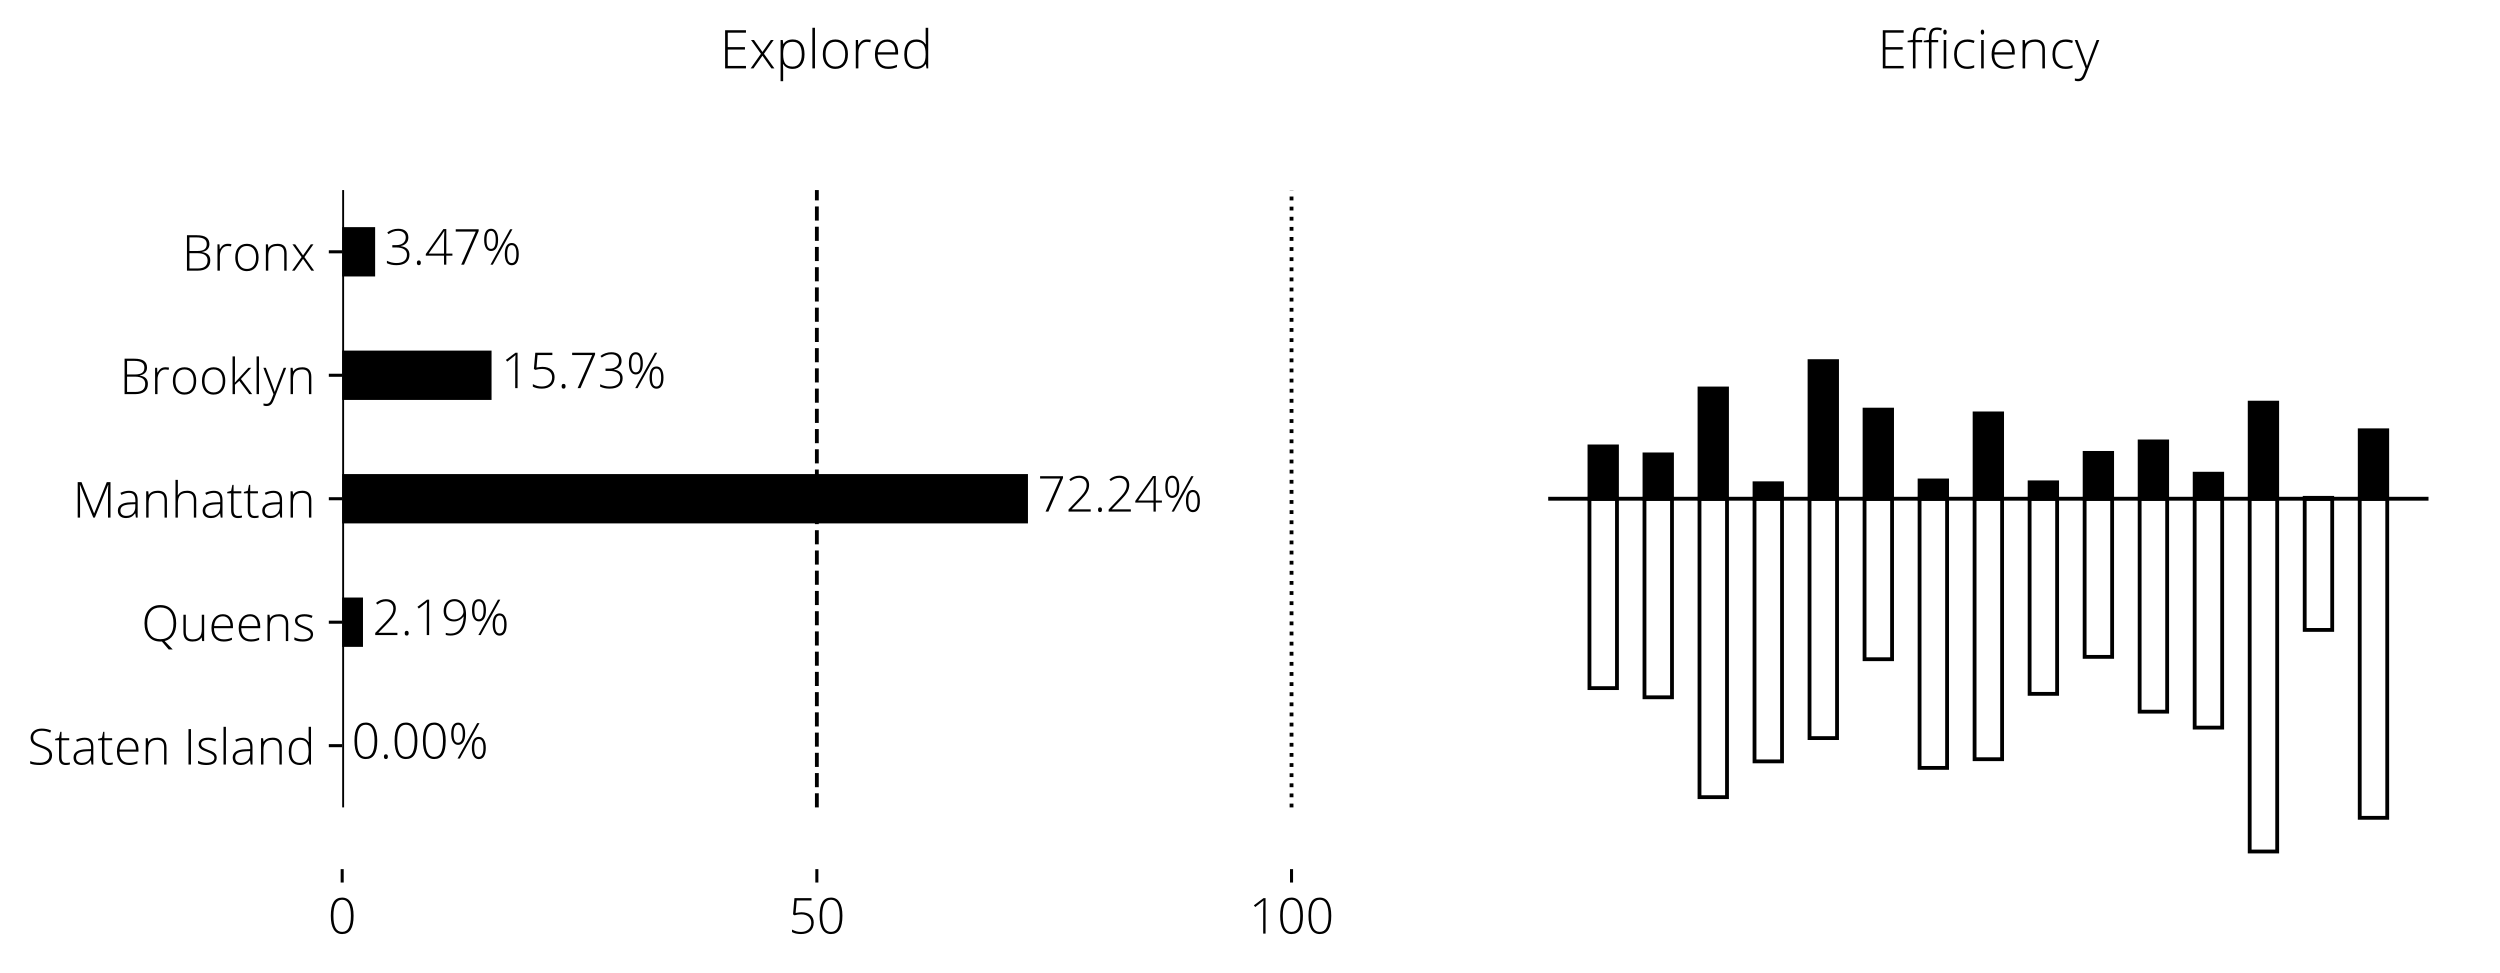
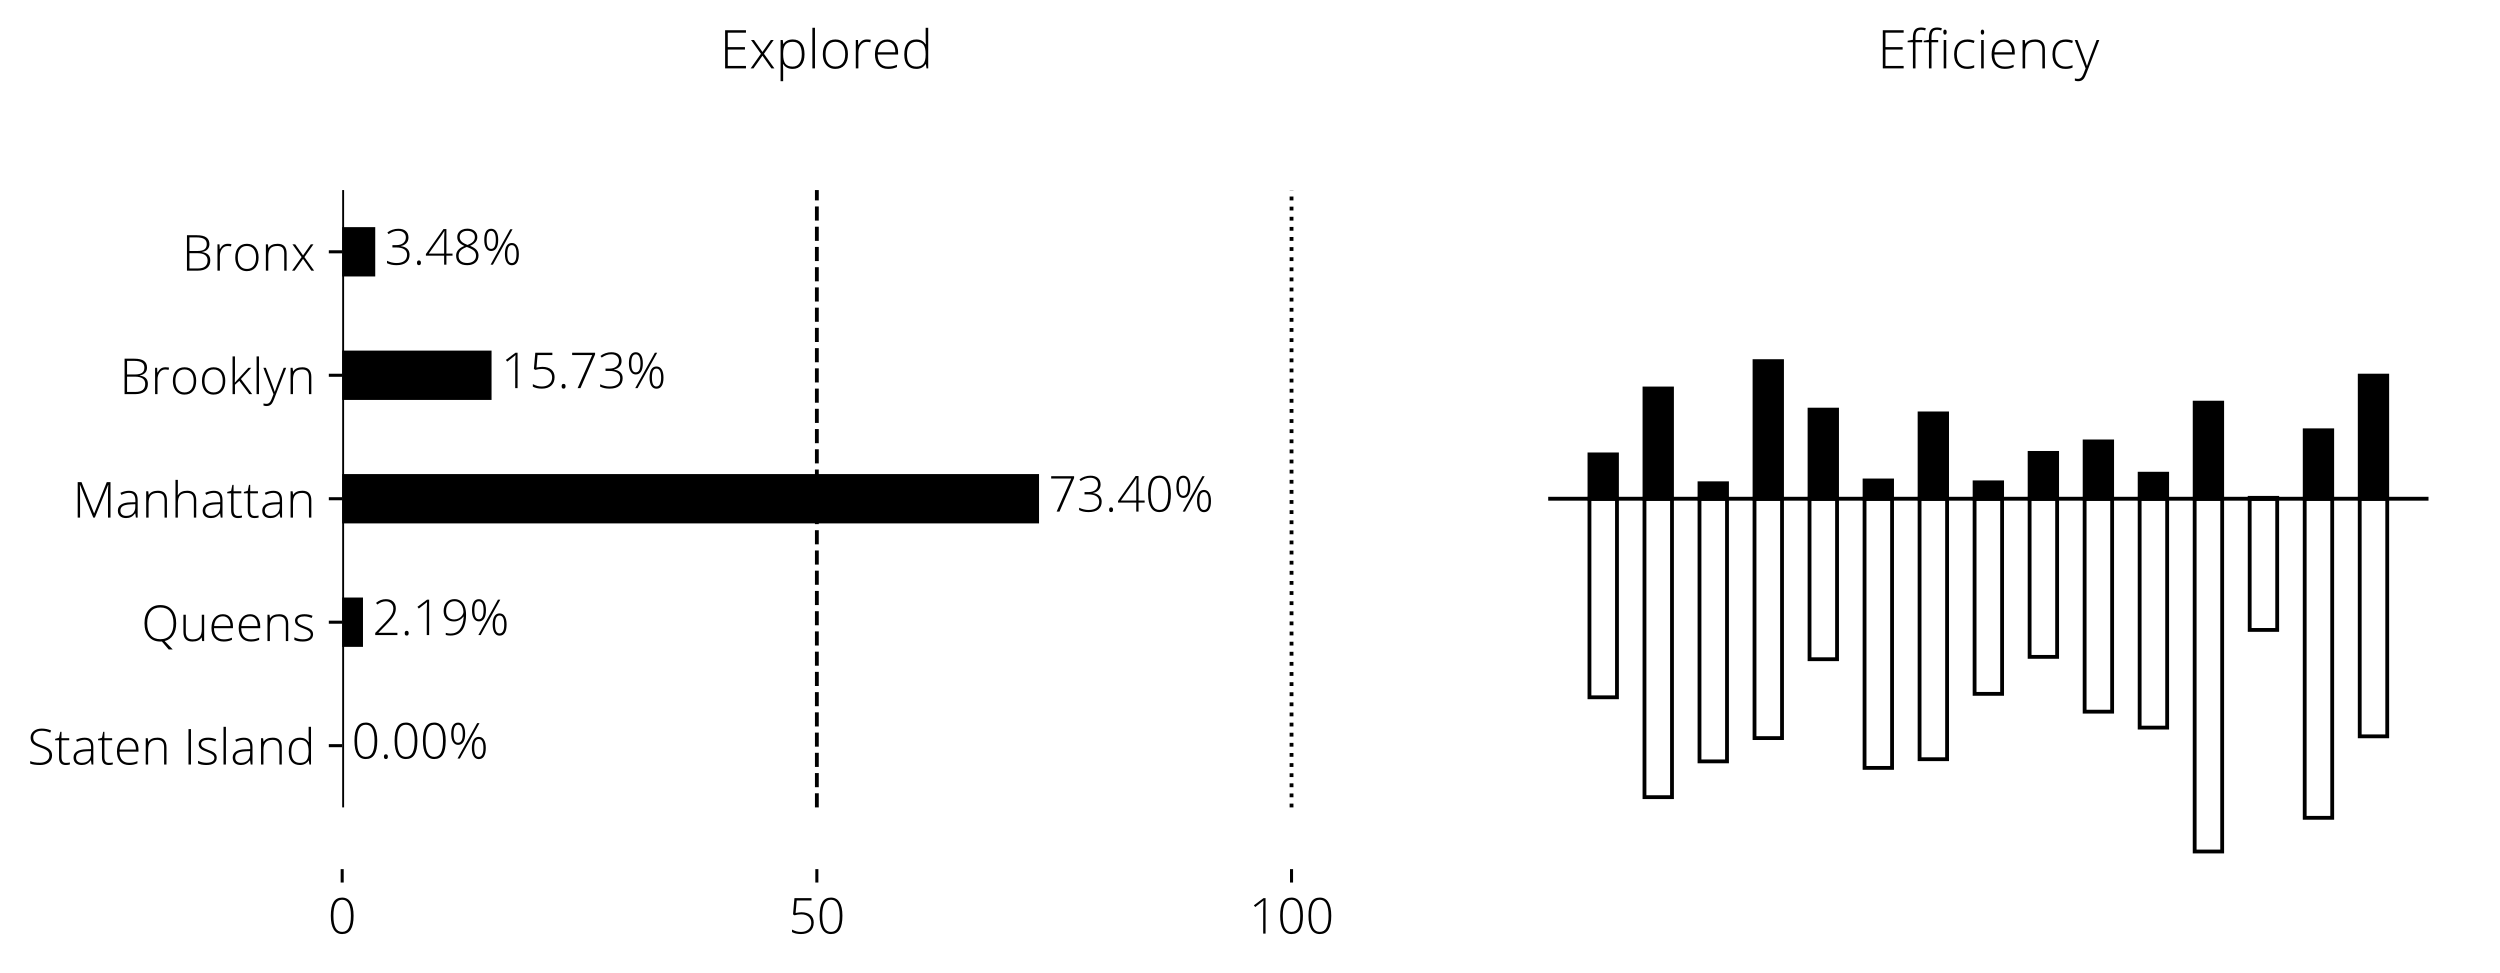
<svg xmlns="http://www.w3.org/2000/svg" xmlns:xlink="http://www.w3.org/1999/xlink" width="654.828pt" height="254.856pt" viewBox="0 0 654.828 254.856" version="1.1">
  <defs>
    <style type="text/css">*{stroke-linejoin: round; stroke-linecap: butt}</style>
  </defs>
  <g id="figure_1">
    <g id="patch_1">
      <path d="M 0 254.856  L 654.828 254.856  L 654.828 0  L 0 0  z " style="fill: #ffffff" />
    </g>
    <g id="axes_1">
      <g id="patch_2">
        <path d="M 89.628 227.654  L 343.265 227.654  L 343.265 33.614  L 89.628 33.614  L 89.628 227.654  z " style="fill: none" />
      </g>
      <g id="patch_3">
-         <path d="M 89.628 201.782  L 89.628 201.782  L 89.628 188.846  L 89.628 188.846  z " clip-path="url(#p570cd43392)" />
+         <path d="M 89.628 201.782  L 89.628 201.782  L 89.628 188.846  L 89.628 188.846  z " clip-path="url(#p936703fb8e)" />
      </g>
      <g id="patch_4">
-         <path d="M 89.628 169.442  L 95.077 169.442  L 95.077 156.506  L 89.628 156.506  z " clip-path="url(#p570cd43392)" />
+         <path d="M 89.628 169.442  L 95.077 169.442  L 95.077 156.506  L 89.628 156.506  z " clip-path="url(#p936703fb8e)" />
      </g>
      <g id="patch_5">
-         <path d="M 89.628 137.102  L 269.254 137.102  L 269.254 124.166  L 89.628 124.166  z " clip-path="url(#p570cd43392)" />
+         <path d="M 89.628 137.102  L 272.156 137.102  L 272.156 124.166  L 89.628 124.166  z " clip-path="url(#p936703fb8e)" />
      </g>
      <g id="patch_6">
-         <path d="M 89.628 104.762  L 128.753 104.762  L 128.753 91.826  L 89.628 91.826  z " clip-path="url(#p570cd43392)" />
+         <path d="M 89.628 104.762  L 128.753 104.762  L 128.753 91.826  L 89.628 91.826  z " clip-path="url(#p936703fb8e)" />
      </g>
      <g id="patch_7">
-         <path d="M 89.628 72.422  L 98.26 72.422  L 98.26 59.486  L 89.628 59.486  z " clip-path="url(#p570cd43392)" />
+         <path d="M 89.628 72.422  L 98.287 72.422  L 98.287 59.486  L 89.628 59.486  z " clip-path="url(#p936703fb8e)" />
      </g>
      <g id="matplotlib.axis_1">
        <g id="xtick_1">
          <g id="line2d_1">
            <defs>
-               <path id="mfac3861822" d="M 0 0  L 0 3.5  " style="stroke: #000000; stroke-width: 0.8" />
+               <path id="md7130a89a3" d="M 0 0  L 0 3.5  " style="stroke: #000000; stroke-width: 0.8" />
            </defs>
            <g>
-               <use xlink:href="#mfac3861822" x="89.628" y="227.654" style="stroke: #000000; stroke-width: 0.8" />
+               <use xlink:href="#md7130a89a3" x="89.628" y="227.654" style="stroke: #000000; stroke-width: 0.8" />
            </g>
          </g>
          <g id="text_1">
            <g transform="translate(85.91836 244.5322)scale(0.13 -0.13)">
              <defs>
                <path id="OpenSans-Light-30" d="M 3297 2297  Q 3297 1094 2930 515  Q 2563 -63 1819 -63  Q 1103 -63 731 532  Q 359 1128 359 2297  Q 359 3491 720 4066  Q 1081 4641 1819 4641  Q 2541 4641 2919 4045  Q 3297 3450 3297 2297  z M 697 2297  Q 697 1234 975 726  Q 1253 219 1819 219  Q 2409 219 2679 744  Q 2950 1269 2950 2297  Q 2950 3309 2679 3834  Q 2409 4359 1819 4359  Q 1228 4359 962 3834  Q 697 3309 697 2297  z " transform="scale(0.015625)" />
              </defs>
              <use xlink:href="#OpenSans-Light-30" />
            </g>
          </g>
        </g>
        <g id="xtick_2">
          <g id="line2d_2">
            <g>
-               <use xlink:href="#mfac3861822" x="213.96" y="227.654" style="stroke: #000000; stroke-width: 0.8" />
+               <use xlink:href="#md7130a89a3" x="213.96" y="227.654" style="stroke: #000000; stroke-width: 0.8" />
            </g>
          </g>
          <g id="text_2">
            <g transform="translate(206.5398 244.5322)scale(0.13 -0.13)">
              <defs>
                <path id="OpenSans-Light-35" d="M 1678 2747  Q 2409 2747 2829 2394  Q 3250 2041 3250 1422  Q 3250 719 2812 328  Q 2375 -63 1606 -63  Q 1266 -63 959 4  Q 653 72 447 197  L 447 519  Q 784 347 1046 280  Q 1309 213 1606 213  Q 2206 213 2568 530  Q 2931 847 2931 1388  Q 2931 1897 2578 2187  Q 2225 2478 1619 2478  Q 1213 2478 769 2356  L 581 2478  L 763 4569  L 2963 4569  L 2963 4269  L 1056 4269  L 916 2656  Q 1403 2747 1678 2747  z " transform="scale(0.015625)" />
              </defs>
              <use xlink:href="#OpenSans-Light-35" />
              <use xlink:href="#OpenSans-Light-30" x="57.08" />
            </g>
          </g>
        </g>
        <g id="xtick_3">
          <g id="line2d_3">
            <g>
-               <use xlink:href="#mfac3861822" x="338.292" y="227.654" style="stroke: #000000; stroke-width: 0.8" />
+               <use xlink:href="#md7130a89a3" x="338.292" y="227.654" style="stroke: #000000; stroke-width: 0.8" />
            </g>
          </g>
          <g id="text_3">
            <g transform="translate(327.1613 244.5322)scale(0.13 -0.13)">
              <defs>
                <path id="OpenSans-Light-31" d="M 2131 0  L 1825 0  L 1825 3328  Q 1825 3781 1863 4269  Q 1816 4222 1766 4178  Q 1716 4134 800 3419  L 622 3641  L 1863 4569  L 2131 4569  L 2131 0  z " transform="scale(0.015625)" />
              </defs>
              <use xlink:href="#OpenSans-Light-31" />
              <use xlink:href="#OpenSans-Light-30" x="57.08" />
              <use xlink:href="#OpenSans-Light-30" x="114.16" />
            </g>
          </g>
        </g>
      </g>
      <g id="matplotlib.axis_2">
        <g id="ytick_1">
          <g id="line2d_4">
            <defs>
-               <path id="m871dc293f9" d="M 0 0  L -3.5 0  " style="stroke: #000000; stroke-width: 0.8" />
+               <path id="me24ef4e406" d="M 0 0  L -3.5 0  " style="stroke: #000000; stroke-width: 0.8" />
            </defs>
            <g>
-               <use xlink:href="#m871dc293f9" x="89.628" y="195.314" style="stroke: #000000; stroke-width: 0.8" />
+               <use xlink:href="#me24ef4e406" x="89.628" y="195.314" style="stroke: #000000; stroke-width: 0.8" />
            </g>
          </g>
          <g id="text_4">
            <g transform="translate(7.2 200.2532)scale(0.13 -0.13)">
              <defs>
                <path id="OpenSans-Light-53" d="M 3169 1178  Q 3169 606 2748 271  Q 2328 -63 1631 -63  Q 794 -63 347 122  L 347 441  Q 841 231 1606 231  Q 2169 231 2498 489  Q 2828 747 2828 1166  Q 2828 1425 2718 1595  Q 2609 1766 2362 1906  Q 2116 2047 1638 2209  Q 938 2450 670 2729  Q 403 3009 403 3475  Q 403 3988 804 4311  Q 1206 4634 1838 4634  Q 2481 4634 3047 4391  L 2931 4116  Q 2363 4353 1844 4353  Q 1338 4353 1038 4118  Q 738 3884 738 3481  Q 738 3228 830 3065  Q 922 2903 1131 2773  Q 1341 2644 1850 2463  Q 2384 2278 2653 2104  Q 2922 1931 3045 1711  Q 3169 1491 3169 1178  z " transform="scale(0.015625)" />
                <path id="OpenSans-Light-74" d="M 1466 213  Q 1759 213 1978 263  L 1978 13  Q 1753 -63 1459 -63  Q 1009 -63 795 178  Q 581 419 581 934  L 581 3128  L 78 3128  L 78 3309  L 581 3450  L 738 4219  L 897 4219  L 897 3397  L 1894 3397  L 1894 3128  L 897 3128  L 897 978  Q 897 588 1034 400  Q 1172 213 1466 213  z " transform="scale(0.015625)" />
                <path id="OpenSans-Light-61" d="M 2631 0  L 2553 538  L 2528 538  Q 2272 209 2001 73  Q 1731 -63 1363 -63  Q 863 -63 584 193  Q 306 450 306 903  Q 306 1400 720 1675  Q 1134 1950 1919 1966  L 2566 1984  L 2566 2209  Q 2566 2694 2369 2941  Q 2172 3188 1734 3188  Q 1263 3188 756 2925  L 641 3194  Q 1200 3456 1747 3456  Q 2306 3456 2582 3165  Q 2859 2875 2859 2259  L 2859 0  L 2631 0  z M 1381 219  Q 1925 219 2239 530  Q 2553 841 2553 1394  L 2553 1728  L 1959 1703  Q 1244 1669 939 1480  Q 634 1291 634 891  Q 634 572 829 395  Q 1025 219 1381 219  z " transform="scale(0.015625)" />
                <path id="OpenSans-Light-65" d="M 1941 -63  Q 1200 -63 786 393  Q 372 850 372 1672  Q 372 2484 772 2973  Q 1172 3463 1850 3463  Q 2450 3463 2797 3044  Q 3144 2625 3144 1906  L 3144 1656  L 697 1656  Q 703 956 1023 587  Q 1344 219 1941 219  Q 2231 219 2451 259  Q 2672 300 3009 434  L 3009 153  Q 2722 28 2478 -17  Q 2234 -63 1941 -63  z M 1850 3188  Q 1359 3188 1062 2864  Q 766 2541 716 1931  L 2816 1931  Q 2816 2522 2559 2855  Q 2303 3188 1850 3188  z " transform="scale(0.015625)" />
                <path id="OpenSans-Light-6e" d="M 2938 0  L 2938 2203  Q 2938 2716 2722 2948  Q 2506 3181 2053 3181  Q 1444 3181 1161 2873  Q 878 2566 878 1875  L 878 0  L 569 0  L 569 3397  L 831 3397  L 891 2931  L 909 2931  Q 1241 3463 2088 3463  Q 3244 3463 3244 2222  L 3244 0  L 2938 0  z " transform="scale(0.015625)" />
                <path id="OpenSans-Light-20" transform="scale(0.015625)" />
                <path id="OpenSans-Light-49" d="M 647 0  L 647 4569  L 966 4569  L 966 0  L 647 0  z " transform="scale(0.015625)" />
                <path id="OpenSans-Light-73" d="M 2675 884  Q 2675 428 2328 182  Q 1981 -63 1344 -63  Q 663 -63 263 147  L 263 481  Q 775 225 1344 225  Q 1847 225 2108 392  Q 2369 559 2369 838  Q 2369 1094 2161 1269  Q 1953 1444 1478 1613  Q 969 1797 762 1930  Q 556 2063 451 2230  Q 347 2397 347 2638  Q 347 3019 667 3241  Q 988 3463 1563 3463  Q 2113 3463 2606 3256  L 2491 2975  Q 1991 3181 1563 3181  Q 1147 3181 903 3043  Q 659 2906 659 2663  Q 659 2397 848 2237  Q 1038 2078 1588 1881  Q 2047 1716 2256 1583  Q 2466 1450 2570 1281  Q 2675 1113 2675 884  z " transform="scale(0.015625)" />
                <path id="OpenSans-Light-6c" d="M 878 0  L 569 0  L 569 4863  L 878 4863  L 878 0  z " transform="scale(0.015625)" />
                <path id="OpenSans-Light-64" d="M 1813 3463  Q 2181 3463 2450 3328  Q 2719 3194 2931 2869  L 2950 2869  Q 2931 3263 2931 3641  L 2931 4863  L 3238 4863  L 3238 0  L 3034 0  L 2956 519  L 2931 519  Q 2544 -63 1819 -63  Q 1116 -63 744 375  Q 372 813 372 1650  Q 372 2531 740 2997  Q 1109 3463 1813 3463  z M 1813 3181  Q 1256 3181 976 2790  Q 697 2400 697 1656  Q 697 213 1819 213  Q 2394 213 2662 547  Q 2931 881 2931 1650  L 2931 1703  Q 2931 2491 2667 2836  Q 2403 3181 1813 3181  z " transform="scale(0.015625)" />
              </defs>
              <use xlink:href="#OpenSans-Light-53" />
              <use xlink:href="#OpenSans-Light-74" x="54.492" />
              <use xlink:href="#OpenSans-Light-61" x="87.988" />
              <use xlink:href="#OpenSans-Light-74" x="140.967" />
              <use xlink:href="#OpenSans-Light-65" x="174.463" />
              <use xlink:href="#OpenSans-Light-6e" x="229.346" />
              <use xlink:href="#OpenSans-Light-20" x="288.33" />
              <use xlink:href="#OpenSans-Light-49" x="314.307" />
              <use xlink:href="#OpenSans-Light-73" x="339.502" />
              <use xlink:href="#OpenSans-Light-6c" x="386.084" />
              <use xlink:href="#OpenSans-Light-61" x="408.691" />
              <use xlink:href="#OpenSans-Light-6e" x="461.67" />
              <use xlink:href="#OpenSans-Light-64" x="520.654" />
            </g>
          </g>
        </g>
        <g id="ytick_2">
          <g id="line2d_5">
            <g>
-               <use xlink:href="#m871dc293f9" x="89.628" y="162.974" style="stroke: #000000; stroke-width: 0.8" />
+               <use xlink:href="#me24ef4e406" x="89.628" y="162.974" style="stroke: #000000; stroke-width: 0.8" />
            </g>
          </g>
          <g id="text_5">
            <g transform="translate(37.03094 167.9132)scale(0.13 -0.13)">
              <defs>
                <path id="OpenSans-Light-51" d="M 4488 2291  Q 4488 1372 4094 770  Q 3700 169 3003 0  L 4044 -1088  L 3525 -1088  L 2644 -56  L 2541 -63  L 2444 -63  Q 1491 -63 947 570  Q 403 1203 403 2297  Q 403 3388 951 4014  Q 1500 4641 2450 4641  Q 3406 4641 3947 4011  Q 4488 3381 4488 2291  z M 750 2291  Q 750 1309 1187 773  Q 1625 238 2444 238  Q 3269 238 3705 769  Q 4141 1300 4141 2291  Q 4141 3278 3705 3804  Q 3269 4331 2450 4331  Q 1634 4331 1192 3800  Q 750 3269 750 2291  z " transform="scale(0.015625)" />
                <path id="OpenSans-Light-75" d="M 838 3397  L 838 1197  Q 838 684 1053 451  Q 1269 219 1722 219  Q 2328 219 2614 525  Q 2900 831 2900 1522  L 2900 3397  L 3206 3397  L 3206 0  L 2944 0  L 2888 469  L 2869 469  Q 2538 -63 1691 -63  Q 531 -63 531 1178  L 531 3397  L 838 3397  z " transform="scale(0.015625)" />
              </defs>
              <use xlink:href="#OpenSans-Light-51" />
              <use xlink:href="#OpenSans-Light-75" x="76.416" />
              <use xlink:href="#OpenSans-Light-65" x="135.4" />
              <use xlink:href="#OpenSans-Light-65" x="190.283" />
              <use xlink:href="#OpenSans-Light-6e" x="245.166" />
              <use xlink:href="#OpenSans-Light-73" x="304.15" />
            </g>
          </g>
        </g>
        <g id="ytick_3">
          <g id="line2d_6">
            <g>
-               <use xlink:href="#m871dc293f9" x="89.628" y="130.634" style="stroke: #000000; stroke-width: 0.8" />
+               <use xlink:href="#me24ef4e406" x="89.628" y="130.634" style="stroke: #000000; stroke-width: 0.8" />
            </g>
          </g>
          <g id="text_6">
            <g transform="translate(19.03406 135.5732)scale(0.13 -0.13)">
              <defs>
                <path id="OpenSans-Light-4d" d="M 2656 0  L 953 4219  L 928 4219  Q 953 3831 953 3425  L 953 0  L 647 0  L 647 4569  L 1141 4569  L 2759 550  L 2778 550  L 4397 4569  L 4878 4569  L 4878 0  L 4556 0  L 4556 3463  Q 4556 3825 4594 4213  L 4569 4213  L 2859 0  L 2656 0  z " transform="scale(0.015625)" />
                <path id="OpenSans-Light-68" d="M 2938 0  L 2938 2203  Q 2938 2716 2722 2948  Q 2506 3181 2053 3181  Q 1444 3181 1161 2873  Q 878 2566 878 1875  L 878 0  L 569 0  L 569 4863  L 878 4863  L 878 3316  L 863 2881  L 884 2881  Q 1075 3188 1365 3325  Q 1656 3463 2088 3463  Q 3244 3463 3244 2222  L 3244 0  L 2938 0  z " transform="scale(0.015625)" />
              </defs>
              <use xlink:href="#OpenSans-Light-4d" />
              <use xlink:href="#OpenSans-Light-61" x="86.279" />
              <use xlink:href="#OpenSans-Light-6e" x="139.258" />
              <use xlink:href="#OpenSans-Light-68" x="198.242" />
              <use xlink:href="#OpenSans-Light-61" x="257.227" />
              <use xlink:href="#OpenSans-Light-74" x="310.205" />
              <use xlink:href="#OpenSans-Light-74" x="343.701" />
              <use xlink:href="#OpenSans-Light-61" x="377.197" />
              <use xlink:href="#OpenSans-Light-6e" x="430.176" />
            </g>
          </g>
        </g>
        <g id="ytick_4">
          <g id="line2d_7">
            <g>
-               <use xlink:href="#m871dc293f9" x="89.628" y="98.294" style="stroke: #000000; stroke-width: 0.8" />
+               <use xlink:href="#me24ef4e406" x="89.628" y="98.294" style="stroke: #000000; stroke-width: 0.8" />
            </g>
          </g>
          <g id="text_7">
            <g transform="translate(31.31703 103.2332)scale(0.13 -0.13)">
              <defs>
                <path id="OpenSans-Light-42" d="M 647 4569  L 1900 4569  Q 2747 4569 3144 4281  Q 3541 3994 3541 3413  Q 3541 3016 3298 2752  Q 3056 2488 2591 2413  L 2591 2394  Q 3138 2313 3395 2048  Q 3653 1784 3653 1313  Q 3653 681 3234 340  Q 2816 0 2047 0  L 647 0  L 647 4569  z M 966 2534  L 1972 2534  Q 2616 2534 2908 2748  Q 3200 2963 3200 3419  Q 3200 3875 2870 4081  Q 2541 4288 1888 4288  L 966 4288  L 966 2534  z M 966 2253  L 966 281  L 2041 281  Q 3309 281 3309 1313  Q 3309 2253 1972 2253  L 966 2253  z " transform="scale(0.015625)" />
                <path id="OpenSans-Light-72" d="M 1906 3463  Q 2122 3463 2369 3419  L 2309 3122  Q 2097 3175 1869 3175  Q 1434 3175 1156 2806  Q 878 2438 878 1875  L 878 0  L 569 0  L 569 3397  L 831 3397  L 863 2784  L 884 2784  Q 1094 3159 1331 3311  Q 1569 3463 1906 3463  z " transform="scale(0.015625)" />
                <path id="OpenSans-Light-6f" d="M 3378 1703  Q 3378 872 2975 404  Q 2572 -63 1863 -63  Q 1416 -63 1075 153  Q 734 369 553 772  Q 372 1175 372 1703  Q 372 2534 775 2998  Q 1178 3463 1881 3463  Q 2581 3463 2979 2992  Q 3378 2522 3378 1703  z M 697 1703  Q 697 1003 1005 611  Q 1313 219 1875 219  Q 2438 219 2745 611  Q 3053 1003 3053 1703  Q 3053 2406 2742 2793  Q 2431 3181 1869 3181  Q 1306 3181 1001 2795  Q 697 2409 697 1703  z " transform="scale(0.015625)" />
                <path id="OpenSans-Light-6b" d="M 872 1491  L 2606 3397  L 2981 3397  L 1644 1947  L 3097 0  L 2725 0  L 1434 1716  L 878 1209  L 878 0  L 569 0  L 569 4863  L 878 4863  L 878 2425  L 856 1491  L 872 1491  z " transform="scale(0.015625)" />
                <path id="OpenSans-Light-79" d="M 0 3397  L 319 3397  L 1038 1491  Q 1366 613 1453 306  L 1472 306  Q 1603 709 1900 1509  L 2619 3397  L 2938 3397  L 1416 -550  Q 1231 -1031 1106 -1200  Q 981 -1369 814 -1453  Q 647 -1538 409 -1538  Q 231 -1538 13 -1472  L 13 -1203  Q 194 -1253 403 -1253  Q 563 -1253 684 -1178  Q 806 -1103 904 -945  Q 1003 -788 1133 -445  Q 1263 -103 1300 0  L 0 3397  z " transform="scale(0.015625)" />
              </defs>
              <use xlink:href="#OpenSans-Light-42" />
              <use xlink:href="#OpenSans-Light-72" x="62.695" />
              <use xlink:href="#OpenSans-Light-6f" x="101.611" />
              <use xlink:href="#OpenSans-Light-6f" x="160.205" />
              <use xlink:href="#OpenSans-Light-6b" x="218.799" />
              <use xlink:href="#OpenSans-Light-6c" x="267.188" />
              <use xlink:href="#OpenSans-Light-79" x="289.795" />
              <use xlink:href="#OpenSans-Light-6e" x="335.693" />
            </g>
          </g>
        </g>
        <g id="ytick_5">
          <g id="line2d_8">
            <g>
-               <use xlink:href="#m871dc293f9" x="89.628" y="65.954" style="stroke: #000000; stroke-width: 0.8" />
+               <use xlink:href="#me24ef4e406" x="89.628" y="65.954" style="stroke: #000000; stroke-width: 0.8" />
            </g>
          </g>
          <g id="text_8">
            <g transform="translate(47.65641 70.89317)scale(0.13 -0.13)">
              <defs>
                <path id="OpenSans-Light-78" d="M 1403 1747  L 219 3397  L 575 3397  L 1588 1966  L 2591 3397  L 2931 3397  L 1766 1747  L 3016 0  L 2656 0  L 1588 1516  L 513 0  L 172 0  L 1403 1747  z " transform="scale(0.015625)" />
              </defs>
              <use xlink:href="#OpenSans-Light-42" />
              <use xlink:href="#OpenSans-Light-72" x="62.695" />
              <use xlink:href="#OpenSans-Light-6f" x="101.611" />
              <use xlink:href="#OpenSans-Light-6e" x="160.205" />
              <use xlink:href="#OpenSans-Light-78" x="219.189" />
            </g>
          </g>
        </g>
      </g>
      <g id="LineCollection_1">
-         <path d="M 89.628 211.484  L 89.628 49.784  " clip-path="url(#p570cd43392)" style="fill: none; stroke: #000000" />
+         <path d="M 89.628 211.484  L 89.628 49.784  " clip-path="url(#p936703fb8e)" style="fill: none; stroke: #000000" />
      </g>
      <g id="LineCollection_2">
-         <path d="M 213.96 211.484  L 213.96 49.784  " clip-path="url(#p570cd43392)" style="fill: none; stroke-dasharray: 3.7,1.6; stroke-dashoffset: 0; stroke: #000000" />
+         <path d="M 213.96 211.484  L 213.96 49.784  " clip-path="url(#p936703fb8e)" style="fill: none; stroke-dasharray: 3.7,1.6; stroke-dashoffset: 0; stroke: #000000" />
      </g>
      <g id="LineCollection_3">
-         <path d="M 338.292 211.484  L 338.292 49.784  " clip-path="url(#p570cd43392)" style="fill: none; stroke-dasharray: 1,1.65; stroke-dashoffset: 0; stroke: #000000" />
+         <path d="M 338.292 211.484  L 338.292 49.784  " clip-path="url(#p936703fb8e)" style="fill: none; stroke-dasharray: 1,1.65; stroke-dashoffset: 0; stroke: #000000" />
      </g>
      <g id="text_9">
        <g transform="translate(92.11507 198.6911)scale(0.13 -0.13)">
          <defs>
            <path id="OpenSans-Light-2e" d="M 506 244  Q 506 550 756 550  Q 1013 550 1013 244  Q 1013 -63 756 -63  Q 506 -63 506 244  z " transform="scale(0.015625)" />
            <path id="OpenSans-Light-25" d="M 659 3206  Q 659 2625 800 2333  Q 941 2041 1241 2041  Q 1844 2041 1844 3206  Q 1844 3781 1689 4070  Q 1534 4359 1241 4359  Q 941 4359 800 4070  Q 659 3781 659 3206  z M 2150 3206  Q 2150 2500 1915 2133  Q 1681 1766 1241 1766  Q 825 1766 589 2142  Q 353 2519 353 3206  Q 353 3903 578 4268  Q 803 4634 1241 4634  Q 1675 4634 1912 4257  Q 2150 3881 2150 3206  z M 3322 1369  Q 3322 791 3462 502  Q 3603 213 3903 213  Q 4506 213 4506 1369  Q 4506 2522 3903 2522  Q 3603 2522 3462 2236  Q 3322 1950 3322 1369  z M 4813 1369  Q 4813 663 4581 295  Q 4350 -72 3909 -72  Q 3484 -72 3250 308  Q 3016 688 3016 1369  Q 3016 2072 3245 2434  Q 3475 2797 3909 2797  Q 4338 2797 4575 2422  Q 4813 2047 4813 1369  z M 4000 4569  L 1466 0  L 1166 0  L 3700 4569  L 4000 4569  z " transform="scale(0.015625)" />
          </defs>
          <use xlink:href="#OpenSans-Light-30" />
          <use xlink:href="#OpenSans-Light-2e" x="57.08" />
          <use xlink:href="#OpenSans-Light-30" x="80.859" />
          <use xlink:href="#OpenSans-Light-30" x="137.939" />
          <use xlink:href="#OpenSans-Light-25" x="195.02" />
        </g>
      </g>
      <g id="text_10">
        <g transform="translate(97.5641 166.3511)scale(0.13 -0.13)">
          <defs>
            <path id="OpenSans-Light-32" d="M 3213 0  L 353 0  L 353 275  L 1569 1544  Q 2081 2075 2287 2356  Q 2494 2638 2591 2894  Q 2688 3150 2688 3431  Q 2688 3841 2419 4097  Q 2150 4353 1722 4353  Q 1150 4353 628 3938  L 459 4153  Q 1031 4634 1728 4634  Q 2325 4634 2667 4315  Q 3009 3997 3009 3438  Q 3009 2984 2779 2561  Q 2550 2138 1941 1516  L 769 313  L 769 300  L 3213 300  L 3213 0  z " transform="scale(0.015625)" />
            <path id="OpenSans-Light-39" d="M 3238 2631  Q 3238 1731 3002 1125  Q 2766 519 2314 228  Q 1863 -63 1222 -63  Q 897 -63 622 19  L 622 288  Q 756 244 945 220  Q 1134 197 1234 197  Q 2006 197 2443 755  Q 2881 1313 2931 2381  L 2894 2381  Q 2666 2081 2350 1920  Q 2034 1759 1691 1759  Q 1056 1759 701 2109  Q 347 2459 347 3103  Q 347 3791 736 4216  Q 1125 4641 1747 4641  Q 2197 4641 2534 4405  Q 2872 4169 3055 3712  Q 3238 3256 3238 2631  z M 1747 4366  Q 1253 4366 959 4033  Q 666 3700 666 3122  Q 666 2578 937 2297  Q 1209 2016 1716 2016  Q 2031 2016 2304 2156  Q 2578 2297 2739 2530  Q 2900 2763 2900 3003  Q 2900 3369 2754 3687  Q 2609 4006 2348 4186  Q 2088 4366 1747 4366  z " transform="scale(0.015625)" />
          </defs>
          <use xlink:href="#OpenSans-Light-32" />
          <use xlink:href="#OpenSans-Light-2e" x="57.08" />
          <use xlink:href="#OpenSans-Light-31" x="80.859" />
          <use xlink:href="#OpenSans-Light-39" x="137.939" />
          <use xlink:href="#OpenSans-Light-25" x="195.02" />
        </g>
      </g>
      <g id="text_11">
-         <g transform="translate(271.7409 134.0111)scale(0.13 -0.13)">
+         <g transform="translate(274.6427 134.0111)scale(0.13 -0.13)">
          <defs>
            <path id="OpenSans-Light-37" d="M 1044 0  L 2925 4269  L 341 4269  L 341 4569  L 3297 4569  L 3297 4341  L 1409 0  L 1044 0  z " transform="scale(0.015625)" />
+             <path id="OpenSans-Light-33" d="M 3059 3494  Q 3059 3069 2792 2778  Q 2525 2488 2075 2406  L 2075 2388  Q 2625 2319 2912 2037  Q 3200 1756 3200 1281  Q 3200 641 2764 289  Q 2328 -63 1509 -63  Q 813 -63 294 197  L 294 506  Q 556 369 882 291  Q 1209 213 1497 213  Q 2188 213 2534 492  Q 2881 772 2881 1281  Q 2881 1734 2526 1978  Q 2172 2222 1484 2222  L 991 2222  L 991 2522  L 1491 2522  Q 2059 2522 2392 2792  Q 2725 3063 2725 3525  Q 2725 3906 2454 4136  Q 2184 4366 1747 4366  Q 1406 4366 1125 4270  Q 844 4175 494 3944  L 341 4153  Q 606 4375 981 4504  Q 1356 4634 1741 4634  Q 2372 4634 2715 4336  Q 3059 4038 3059 3494  z " transform="scale(0.015625)" />
            <path id="OpenSans-Light-34" d="M 3566 1166  L 2778 1166  L 2778 0  L 2484 0  L 2484 1166  L 134 1166  L 134 1375  L 2400 4594  L 2778 4594  L 2778 1434  L 3566 1434  L 3566 1166  z M 2484 1434  L 2484 2741  Q 2484 3684 2528 4325  L 2503 4325  Q 2441 4209 2119 3738  L 506 1434  L 2484 1434  z " transform="scale(0.015625)" />
          </defs>
          <use xlink:href="#OpenSans-Light-37" />
-           <use xlink:href="#OpenSans-Light-32" x="57.08" />
+           <use xlink:href="#OpenSans-Light-33" x="57.08" />
          <use xlink:href="#OpenSans-Light-2e" x="114.16" />
-           <use xlink:href="#OpenSans-Light-32" x="137.939" />
-           <use xlink:href="#OpenSans-Light-34" x="195.02" />
+           <use xlink:href="#OpenSans-Light-34" x="137.939" />
+           <use xlink:href="#OpenSans-Light-30" x="195.02" />
          <use xlink:href="#OpenSans-Light-25" x="252.1" />
        </g>
      </g>
      <g id="text_12">
        <g transform="translate(131.2399 101.6711)scale(0.13 -0.13)">
-           <defs>
-             <path id="OpenSans-Light-33" d="M 3059 3494  Q 3059 3069 2792 2778  Q 2525 2488 2075 2406  L 2075 2388  Q 2625 2319 2912 2037  Q 3200 1756 3200 1281  Q 3200 641 2764 289  Q 2328 -63 1509 -63  Q 813 -63 294 197  L 294 506  Q 556 369 882 291  Q 1209 213 1497 213  Q 2188 213 2534 492  Q 2881 772 2881 1281  Q 2881 1734 2526 1978  Q 2172 2222 1484 2222  L 991 2222  L 991 2522  L 1491 2522  Q 2059 2522 2392 2792  Q 2725 3063 2725 3525  Q 2725 3906 2454 4136  Q 2184 4366 1747 4366  Q 1406 4366 1125 4270  Q 844 4175 494 3944  L 341 4153  Q 606 4375 981 4504  Q 1356 4634 1741 4634  Q 2372 4634 2715 4336  Q 3059 4038 3059 3494  z " transform="scale(0.015625)" />
-           </defs>
          <use xlink:href="#OpenSans-Light-31" />
          <use xlink:href="#OpenSans-Light-35" x="57.08" />
          <use xlink:href="#OpenSans-Light-2e" x="114.16" />
          <use xlink:href="#OpenSans-Light-37" x="137.939" />
          <use xlink:href="#OpenSans-Light-33" x="195.02" />
          <use xlink:href="#OpenSans-Light-25" x="252.1" />
        </g>
      </g>
      <g id="text_13">
-         <g transform="translate(100.7466 69.33114)scale(0.13 -0.13)">
+         <g transform="translate(100.7736 69.33114)scale(0.13 -0.13)">
+           <defs>
+             <path id="OpenSans-Light-38" d="M 1819 4647  Q 2400 4647 2754 4350  Q 3109 4053 3109 3547  Q 3109 3197 2889 2928  Q 2669 2659 2175 2431  Q 2775 2184 3019 1890  Q 3263 1597 3263 1178  Q 3263 613 2867 275  Q 2472 -63 1806 -63  Q 1116 -63 747 253  Q 378 569 378 1172  Q 378 1581 637 1890  Q 897 2200 1441 2419  Q 938 2656 731 2920  Q 525 3184 525 3553  Q 525 3881 690 4129  Q 856 4378 1154 4512  Q 1453 4647 1819 4647  z M 697 1125  Q 697 694 989 456  Q 1281 219 1806 219  Q 2319 219 2631 470  Q 2944 722 2944 1153  Q 2944 1541 2698 1783  Q 2453 2025 1753 2291  Q 1178 2069 937 1800  Q 697 1531 697 1125  z M 1813 4366  Q 1372 4366 1105 4148  Q 838 3931 838 3553  Q 838 3334 936 3167  Q 1034 3000 1220 2864  Q 1406 2728 1844 2547  Q 2353 2744 2575 2981  Q 2797 3219 2797 3553  Q 2797 3928 2533 4147  Q 2269 4366 1813 4366  z " transform="scale(0.015625)" />
+           </defs>
          <use xlink:href="#OpenSans-Light-33" />
          <use xlink:href="#OpenSans-Light-2e" x="57.08" />
          <use xlink:href="#OpenSans-Light-34" x="80.859" />
-           <use xlink:href="#OpenSans-Light-37" x="137.939" />
+           <use xlink:href="#OpenSans-Light-38" x="137.939" />
          <use xlink:href="#OpenSans-Light-25" x="195.02" />
        </g>
      </g>
      <g id="text_14">
        <g transform="translate(188.5144 17.91219)scale(0.14 -0.14)">
          <defs>
            <path id="OpenSans-Light-45" d="M 3144 0  L 647 0  L 647 4569  L 3144 4569  L 3144 4275  L 966 4275  L 966 2547  L 3022 2547  L 3022 2253  L 966 2253  L 966 294  L 3144 294  L 3144 0  z " transform="scale(0.015625)" />
            <path id="OpenSans-Light-70" d="M 2022 -63  Q 1238 -63 878 525  L 856 525  L 866 263  Q 878 31 878 -244  L 878 -1538  L 569 -1538  L 569 3397  L 831 3397  L 891 2913  L 909 2913  Q 1259 3463 2028 3463  Q 2716 3463 3077 3011  Q 3438 2559 3438 1697  Q 3438 859 3058 398  Q 2678 -63 2022 -63  z M 2016 213  Q 2538 213 2823 600  Q 3109 988 3109 1684  Q 3109 3181 2028 3181  Q 1434 3181 1156 2854  Q 878 2528 878 1791  L 878 1691  Q 878 894 1145 553  Q 1413 213 2016 213  z " transform="scale(0.015625)" />
          </defs>
          <use xlink:href="#OpenSans-Light-45" />
          <use xlink:href="#OpenSans-Light-78" x="55.176" />
          <use xlink:href="#OpenSans-Light-70" x="104.98" />
          <use xlink:href="#OpenSans-Light-6c" x="164.502" />
          <use xlink:href="#OpenSans-Light-6f" x="187.109" />
          <use xlink:href="#OpenSans-Light-72" x="245.703" />
          <use xlink:href="#OpenSans-Light-65" x="284.619" />
          <use xlink:href="#OpenSans-Light-64" x="339.502" />
        </g>
      </g>
    </g>
    <g id="axes_2">
      <g id="patch_8">
-         <path d="M 416.329 130.634  L 423.535 130.634  L 423.535 116.931  L 416.329 116.931  z " clip-path="url(#p421d2a47f1)" style="stroke: #000000; stroke-linejoin: miter" />
+         <path d="M 416.329 130.634  L 423.535 130.634  L 423.535 119.021  L 416.329 119.021  z " clip-path="url(#p4f54ef60a1)" style="stroke: #000000; stroke-linejoin: miter" />
      </g>
      <g id="patch_9">
-         <path d="M 430.741 130.634  L 437.946 130.634  L 437.946 119.021  L 430.741 119.021  z " clip-path="url(#p421d2a47f1)" style="stroke: #000000; stroke-linejoin: miter" />
+         <path d="M 430.741 130.634  L 437.946 130.634  L 437.946 101.755  L 430.741 101.755  z " clip-path="url(#p4f54ef60a1)" style="stroke: #000000; stroke-linejoin: miter" />
      </g>
      <g id="patch_10">
-         <path d="M 445.152 130.634  L 452.357 130.634  L 452.357 101.755  L 445.152 101.755  z " clip-path="url(#p421d2a47f1)" style="stroke: #000000; stroke-linejoin: miter" />
+         <path d="M 445.152 130.634  L 452.357 130.634  L 452.357 126.582  L 445.152 126.582  z " clip-path="url(#p4f54ef60a1)" style="stroke: #000000; stroke-linejoin: miter" />
      </g>
      <g id="patch_11">
-         <path d="M 459.563 130.634  L 466.768 130.634  L 466.768 126.582  L 459.563 126.582  z " clip-path="url(#p421d2a47f1)" style="stroke: #000000; stroke-linejoin: miter" />
+         <path d="M 459.563 130.634  L 466.768 130.634  L 466.768 94.591  L 459.563 94.591  z " clip-path="url(#p4f54ef60a1)" style="stroke: #000000; stroke-linejoin: miter" />
      </g>
      <g id="patch_12">
-         <path d="M 473.974 130.634  L 481.18 130.634  L 481.18 94.591  L 473.974 94.591  z " clip-path="url(#p421d2a47f1)" style="stroke: #000000; stroke-linejoin: miter" />
+         <path d="M 473.974 130.634  L 481.18 130.634  L 481.18 107.293  L 473.974 107.293  z " clip-path="url(#p4f54ef60a1)" style="stroke: #000000; stroke-linejoin: miter" />
      </g>
      <g id="patch_13">
-         <path d="M 488.385 130.634  L 495.591 130.634  L 495.591 107.293  L 488.385 107.293  z " clip-path="url(#p421d2a47f1)" style="stroke: #000000; stroke-linejoin: miter" />
+         <path d="M 488.385 130.634  L 495.591 130.634  L 495.591 125.846  L 488.385 125.846  z " clip-path="url(#p4f54ef60a1)" style="stroke: #000000; stroke-linejoin: miter" />
      </g>
      <g id="patch_14">
-         <path d="M 502.796 130.634  L 510.002 130.634  L 510.002 125.846  L 502.796 125.846  z " clip-path="url(#p421d2a47f1)" style="stroke: #000000; stroke-linejoin: miter" />
+         <path d="M 502.796 130.634  L 510.002 130.634  L 510.002 108.284  L 502.796 108.284  z " clip-path="url(#p4f54ef60a1)" style="stroke: #000000; stroke-linejoin: miter" />
      </g>
      <g id="patch_15">
-         <path d="M 517.207 130.634  L 524.413 130.634  L 524.413 108.284  L 517.207 108.284  z " clip-path="url(#p421d2a47f1)" style="stroke: #000000; stroke-linejoin: miter" />
+         <path d="M 517.207 130.634  L 524.413 130.634  L 524.413 126.339  L 517.207 126.339  z " clip-path="url(#p4f54ef60a1)" style="stroke: #000000; stroke-linejoin: miter" />
      </g>
      <g id="patch_16">
-         <path d="M 531.619 130.634  L 538.824 130.634  L 538.824 126.339  L 531.619 126.339  z " clip-path="url(#p421d2a47f1)" style="stroke: #000000; stroke-linejoin: miter" />
+         <path d="M 531.619 130.634  L 538.824 130.634  L 538.824 118.626  L 531.619 118.626  z " clip-path="url(#p4f54ef60a1)" style="stroke: #000000; stroke-linejoin: miter" />
      </g>
      <g id="patch_17">
-         <path d="M 546.03 130.634  L 553.235 130.634  L 553.235 118.626  L 546.03 118.626  z " clip-path="url(#p421d2a47f1)" style="stroke: #000000; stroke-linejoin: miter" />
+         <path d="M 546.03 130.634  L 553.235 130.634  L 553.235 115.622  L 546.03 115.622  z " clip-path="url(#p4f54ef60a1)" style="stroke: #000000; stroke-linejoin: miter" />
      </g>
      <g id="patch_18">
-         <path d="M 560.441 130.634  L 567.647 130.634  L 567.647 115.622  L 560.441 115.622  z " clip-path="url(#p421d2a47f1)" style="stroke: #000000; stroke-linejoin: miter" />
+         <path d="M 560.441 130.634  L 567.647 130.634  L 567.647 124.077  L 560.441 124.077  z " clip-path="url(#p4f54ef60a1)" style="stroke: #000000; stroke-linejoin: miter" />
      </g>
      <g id="patch_19">
-         <path d="M 574.852 130.634  L 582.058 130.634  L 582.058 124.077  L 574.852 124.077  z " clip-path="url(#p421d2a47f1)" style="stroke: #000000; stroke-linejoin: miter" />
+         <path d="M 574.852 130.634  L 582.058 130.634  L 582.058 105.464  L 574.852 105.464  z " clip-path="url(#p4f54ef60a1)" style="stroke: #000000; stroke-linejoin: miter" />
      </g>
      <g id="patch_20">
-         <path d="M 589.263 130.634  L 596.469 130.634  L 596.469 105.464  L 589.263 105.464  z " clip-path="url(#p421d2a47f1)" style="stroke: #000000; stroke-linejoin: miter" />
+         <path d="M 589.263 130.634  L 596.469 130.634  L 596.469 130.398  L 589.263 130.398  z " clip-path="url(#p4f54ef60a1)" style="stroke: #000000; stroke-linejoin: miter" />
      </g>
      <g id="patch_21">
-         <path d="M 603.674 130.634  L 610.88 130.634  L 610.88 130.398  L 603.674 130.398  z " clip-path="url(#p421d2a47f1)" style="stroke: #000000; stroke-linejoin: miter" />
+         <path d="M 603.674 130.634  L 610.88 130.634  L 610.88 112.706  L 603.674 112.706  z " clip-path="url(#p4f54ef60a1)" style="stroke: #000000; stroke-linejoin: miter" />
      </g>
      <g id="patch_22">
-         <path d="M 618.086 130.634  L 625.291 130.634  L 625.291 112.706  L 618.086 112.706  z " clip-path="url(#p421d2a47f1)" style="stroke: #000000; stroke-linejoin: miter" />
+         <path d="M 618.086 130.634  L 625.291 130.634  L 625.291 98.386  L 618.086 98.386  z " clip-path="url(#p4f54ef60a1)" style="stroke: #000000; stroke-linejoin: miter" />
      </g>
      <g id="patch_23">
-         <path d="M 416.329 130.634  L 423.535 130.634  L 423.535 180.238  L 416.329 180.238  L 416.329 130.634  z " clip-path="url(#p421d2a47f1)" style="fill: none; stroke: #000000; stroke-linejoin: miter" />
+         <path d="M 416.329 130.634  L 423.535 130.634  L 423.535 182.643  L 416.329 182.643  L 416.329 130.634  z " clip-path="url(#p4f54ef60a1)" style="fill: none; stroke: #000000; stroke-linejoin: miter" />
      </g>
      <g id="patch_24">
-         <path d="M 430.741 130.634  L 437.946 130.634  L 437.946 182.643  L 430.741 182.643  L 430.741 130.634  z " clip-path="url(#p421d2a47f1)" style="fill: none; stroke: #000000; stroke-linejoin: miter" />
+         <path d="M 430.741 130.634  L 437.946 130.634  L 437.946 208.8  L 430.741 208.8  L 430.741 130.634  z " clip-path="url(#p4f54ef60a1)" style="fill: none; stroke: #000000; stroke-linejoin: miter" />
      </g>
      <g id="patch_25">
-         <path d="M 445.152 130.634  L 452.357 130.634  L 452.357 208.8  L 445.152 208.8  L 445.152 130.634  z " clip-path="url(#p421d2a47f1)" style="fill: none; stroke: #000000; stroke-linejoin: miter" />
+         <path d="M 445.152 130.634  L 452.357 130.634  L 452.357 199.429  L 445.152 199.429  L 445.152 130.634  z " clip-path="url(#p4f54ef60a1)" style="fill: none; stroke: #000000; stroke-linejoin: miter" />
      </g>
      <g id="patch_26">
-         <path d="M 459.563 130.634  L 466.768 130.634  L 466.768 199.429  L 459.563 199.429  L 459.563 130.634  z " clip-path="url(#p421d2a47f1)" style="fill: none; stroke: #000000; stroke-linejoin: miter" />
+         <path d="M 459.563 130.634  L 466.768 130.634  L 466.768 193.33  L 459.563 193.33  L 459.563 130.634  z " clip-path="url(#p4f54ef60a1)" style="fill: none; stroke: #000000; stroke-linejoin: miter" />
      </g>
      <g id="patch_27">
-         <path d="M 473.974 130.634  L 481.18 130.634  L 481.18 193.33  L 473.974 193.33  L 473.974 130.634  z " clip-path="url(#p421d2a47f1)" style="fill: none; stroke: #000000; stroke-linejoin: miter" />
+         <path d="M 473.974 130.634  L 481.18 130.634  L 481.18 172.67  L 473.974 172.67  L 473.974 130.634  z " clip-path="url(#p4f54ef60a1)" style="fill: none; stroke: #000000; stroke-linejoin: miter" />
      </g>
      <g id="patch_28">
-         <path d="M 488.385 130.634  L 495.591 130.634  L 495.591 172.67  L 488.385 172.67  L 488.385 130.634  z " clip-path="url(#p421d2a47f1)" style="fill: none; stroke: #000000; stroke-linejoin: miter" />
+         <path d="M 488.385 130.634  L 495.591 130.634  L 495.591 201.135  L 488.385 201.135  L 488.385 130.634  z " clip-path="url(#p4f54ef60a1)" style="fill: none; stroke: #000000; stroke-linejoin: miter" />
      </g>
      <g id="patch_29">
-         <path d="M 502.796 130.634  L 510.002 130.634  L 510.002 201.135  L 502.796 201.135  L 502.796 130.634  z " clip-path="url(#p421d2a47f1)" style="fill: none; stroke: #000000; stroke-linejoin: miter" />
+         <path d="M 502.796 130.634  L 510.002 130.634  L 510.002 198.86  L 502.796 198.86  L 502.796 130.634  z " clip-path="url(#p4f54ef60a1)" style="fill: none; stroke: #000000; stroke-linejoin: miter" />
      </g>
      <g id="patch_30">
-         <path d="M 517.207 130.634  L 524.413 130.634  L 524.413 198.86  L 517.207 198.86  L 517.207 130.634  z " clip-path="url(#p421d2a47f1)" style="fill: none; stroke: #000000; stroke-linejoin: miter" />
+         <path d="M 517.207 130.634  L 524.413 130.634  L 524.413 181.742  L 517.207 181.742  L 517.207 130.634  z " clip-path="url(#p4f54ef60a1)" style="fill: none; stroke: #000000; stroke-linejoin: miter" />
      </g>
      <g id="patch_31">
-         <path d="M 531.619 130.634  L 538.824 130.634  L 538.824 181.742  L 531.619 181.742  L 531.619 130.634  z " clip-path="url(#p421d2a47f1)" style="fill: none; stroke: #000000; stroke-linejoin: miter" />
+         <path d="M 531.619 130.634  L 538.824 130.634  L 538.824 172.054  L 531.619 172.054  L 531.619 130.634  z " clip-path="url(#p4f54ef60a1)" style="fill: none; stroke: #000000; stroke-linejoin: miter" />
      </g>
      <g id="patch_32">
-         <path d="M 546.03 130.634  L 553.235 130.634  L 553.235 172.054  L 546.03 172.054  L 546.03 130.634  z " clip-path="url(#p421d2a47f1)" style="fill: none; stroke: #000000; stroke-linejoin: miter" />
+         <path d="M 546.03 130.634  L 553.235 130.634  L 553.235 186.408  L 546.03 186.408  L 546.03 130.634  z " clip-path="url(#p4f54ef60a1)" style="fill: none; stroke: #000000; stroke-linejoin: miter" />
      </g>
      <g id="patch_33">
-         <path d="M 560.441 130.634  L 567.647 130.634  L 567.647 186.408  L 560.441 186.408  L 560.441 130.634  z " clip-path="url(#p421d2a47f1)" style="fill: none; stroke: #000000; stroke-linejoin: miter" />
+         <path d="M 560.441 130.634  L 567.647 130.634  L 567.647 190.585  L 560.441 190.585  L 560.441 130.634  z " clip-path="url(#p4f54ef60a1)" style="fill: none; stroke: #000000; stroke-linejoin: miter" />
      </g>
      <g id="patch_34">
-         <path d="M 574.852 130.634  L 582.058 130.634  L 582.058 190.585  L 574.852 190.585  L 574.852 130.634  z " clip-path="url(#p421d2a47f1)" style="fill: none; stroke: #000000; stroke-linejoin: miter" />
+         <path d="M 574.852 130.634  L 582.058 130.634  L 582.058 223.034  L 574.852 223.034  L 574.852 130.634  z " clip-path="url(#p4f54ef60a1)" style="fill: none; stroke: #000000; stroke-linejoin: miter" />
      </g>
      <g id="patch_35">
-         <path d="M 589.263 130.634  L 596.469 130.634  L 596.469 223.034  L 589.263 223.034  L 589.263 130.634  z " clip-path="url(#p421d2a47f1)" style="fill: none; stroke: #000000; stroke-linejoin: miter" />
+         <path d="M 589.263 130.634  L 596.469 130.634  L 596.469 164.997  L 589.263 164.997  L 589.263 130.634  z " clip-path="url(#p4f54ef60a1)" style="fill: none; stroke: #000000; stroke-linejoin: miter" />
      </g>
      <g id="patch_36">
-         <path d="M 603.674 130.634  L 610.88 130.634  L 610.88 164.997  L 603.674 164.997  L 603.674 130.634  z " clip-path="url(#p421d2a47f1)" style="fill: none; stroke: #000000; stroke-linejoin: miter" />
+         <path d="M 603.674 130.634  L 610.88 130.634  L 610.88 214.212  L 603.674 214.212  L 603.674 130.634  z " clip-path="url(#p4f54ef60a1)" style="fill: none; stroke: #000000; stroke-linejoin: miter" />
      </g>
      <g id="patch_37">
-         <path d="M 618.086 130.634  L 625.291 130.634  L 625.291 214.212  L 618.086 214.212  L 618.086 130.634  z " clip-path="url(#p421d2a47f1)" style="fill: none; stroke: #000000; stroke-linejoin: miter" />
+         <path d="M 618.086 130.634  L 625.291 130.634  L 625.291 192.868  L 618.086 192.868  L 618.086 130.634  z " clip-path="url(#p4f54ef60a1)" style="fill: none; stroke: #000000; stroke-linejoin: miter" />
      </g>
      <g id="LineCollection_4">
-         <path d="M 405.521 130.634  L 636.1 130.634  " clip-path="url(#p421d2a47f1)" style="fill: none; stroke: #000000" />
+         <path d="M 405.521 130.634  L 636.1 130.634  " clip-path="url(#p4f54ef60a1)" style="fill: none; stroke: #000000" />
      </g>
      <g id="text_15">
        <g transform="translate(491.7482 17.91219)scale(0.14 -0.14)">
          <defs>
            <path id="OpenSans-Light-66" d="M 1831 3128  L 1031 3128  L 1031 0  L 722 0  L 722 3128  L 91 3128  L 91 3309  L 722 3425  L 722 3688  Q 722 4313 951 4605  Q 1181 4897 1703 4897  Q 1984 4897 2266 4813  L 2194 4544  Q 1944 4622 1697 4622  Q 1334 4622 1182 4408  Q 1031 4194 1031 3713  L 1031 3397  L 1831 3397  L 1831 3128  z " transform="scale(0.015625)" />
            <path id="OpenSans-Light-69" d="M 878 0  L 569 0  L 569 3397  L 878 3397  L 878 0  z M 525 4341  Q 525 4641 722 4641  Q 819 4641 873 4562  Q 928 4484 928 4341  Q 928 4200 873 4119  Q 819 4038 722 4038  Q 525 4038 525 4341  z " transform="scale(0.015625)" />
            <path id="OpenSans-Light-63" d="M 1925 -63  Q 1197 -63 784 396  Q 372 856 372 1678  Q 372 2522 800 2992  Q 1228 3463 1972 3463  Q 2413 3463 2816 3309  L 2731 3034  Q 2291 3181 1966 3181  Q 1341 3181 1019 2795  Q 697 2409 697 1684  Q 697 997 1019 608  Q 1341 219 1919 219  Q 2381 219 2778 384  L 2778 97  Q 2453 -63 1925 -63  z " transform="scale(0.015625)" />
          </defs>
          <use xlink:href="#OpenSans-Light-45" />
          <use xlink:href="#OpenSans-Light-66" x="55.176" />
          <use xlink:href="#OpenSans-Light-66" x="85.156" />
          <use xlink:href="#OpenSans-Light-69" x="115.137" />
          <use xlink:href="#OpenSans-Light-63" x="137.744" />
          <use xlink:href="#OpenSans-Light-69" x="185.254" />
          <use xlink:href="#OpenSans-Light-65" x="207.861" />
          <use xlink:href="#OpenSans-Light-6e" x="262.744" />
          <use xlink:href="#OpenSans-Light-63" x="321.729" />
          <use xlink:href="#OpenSans-Light-79" x="369.238" />
        </g>
      </g>
    </g>
  </g>
  <defs>
-     <clipPath id="p570cd43392">
+     <clipPath id="p936703fb8e">
      <rect x="89.628" y="33.614" width="253.636" height="194.04" />
    </clipPath>
-     <clipPath id="p421d2a47f1">
+     <clipPath id="p4f54ef60a1">
      <rect x="393.992" y="33.614" width="253.636" height="194.04" />
    </clipPath>
  </defs>
</svg>
